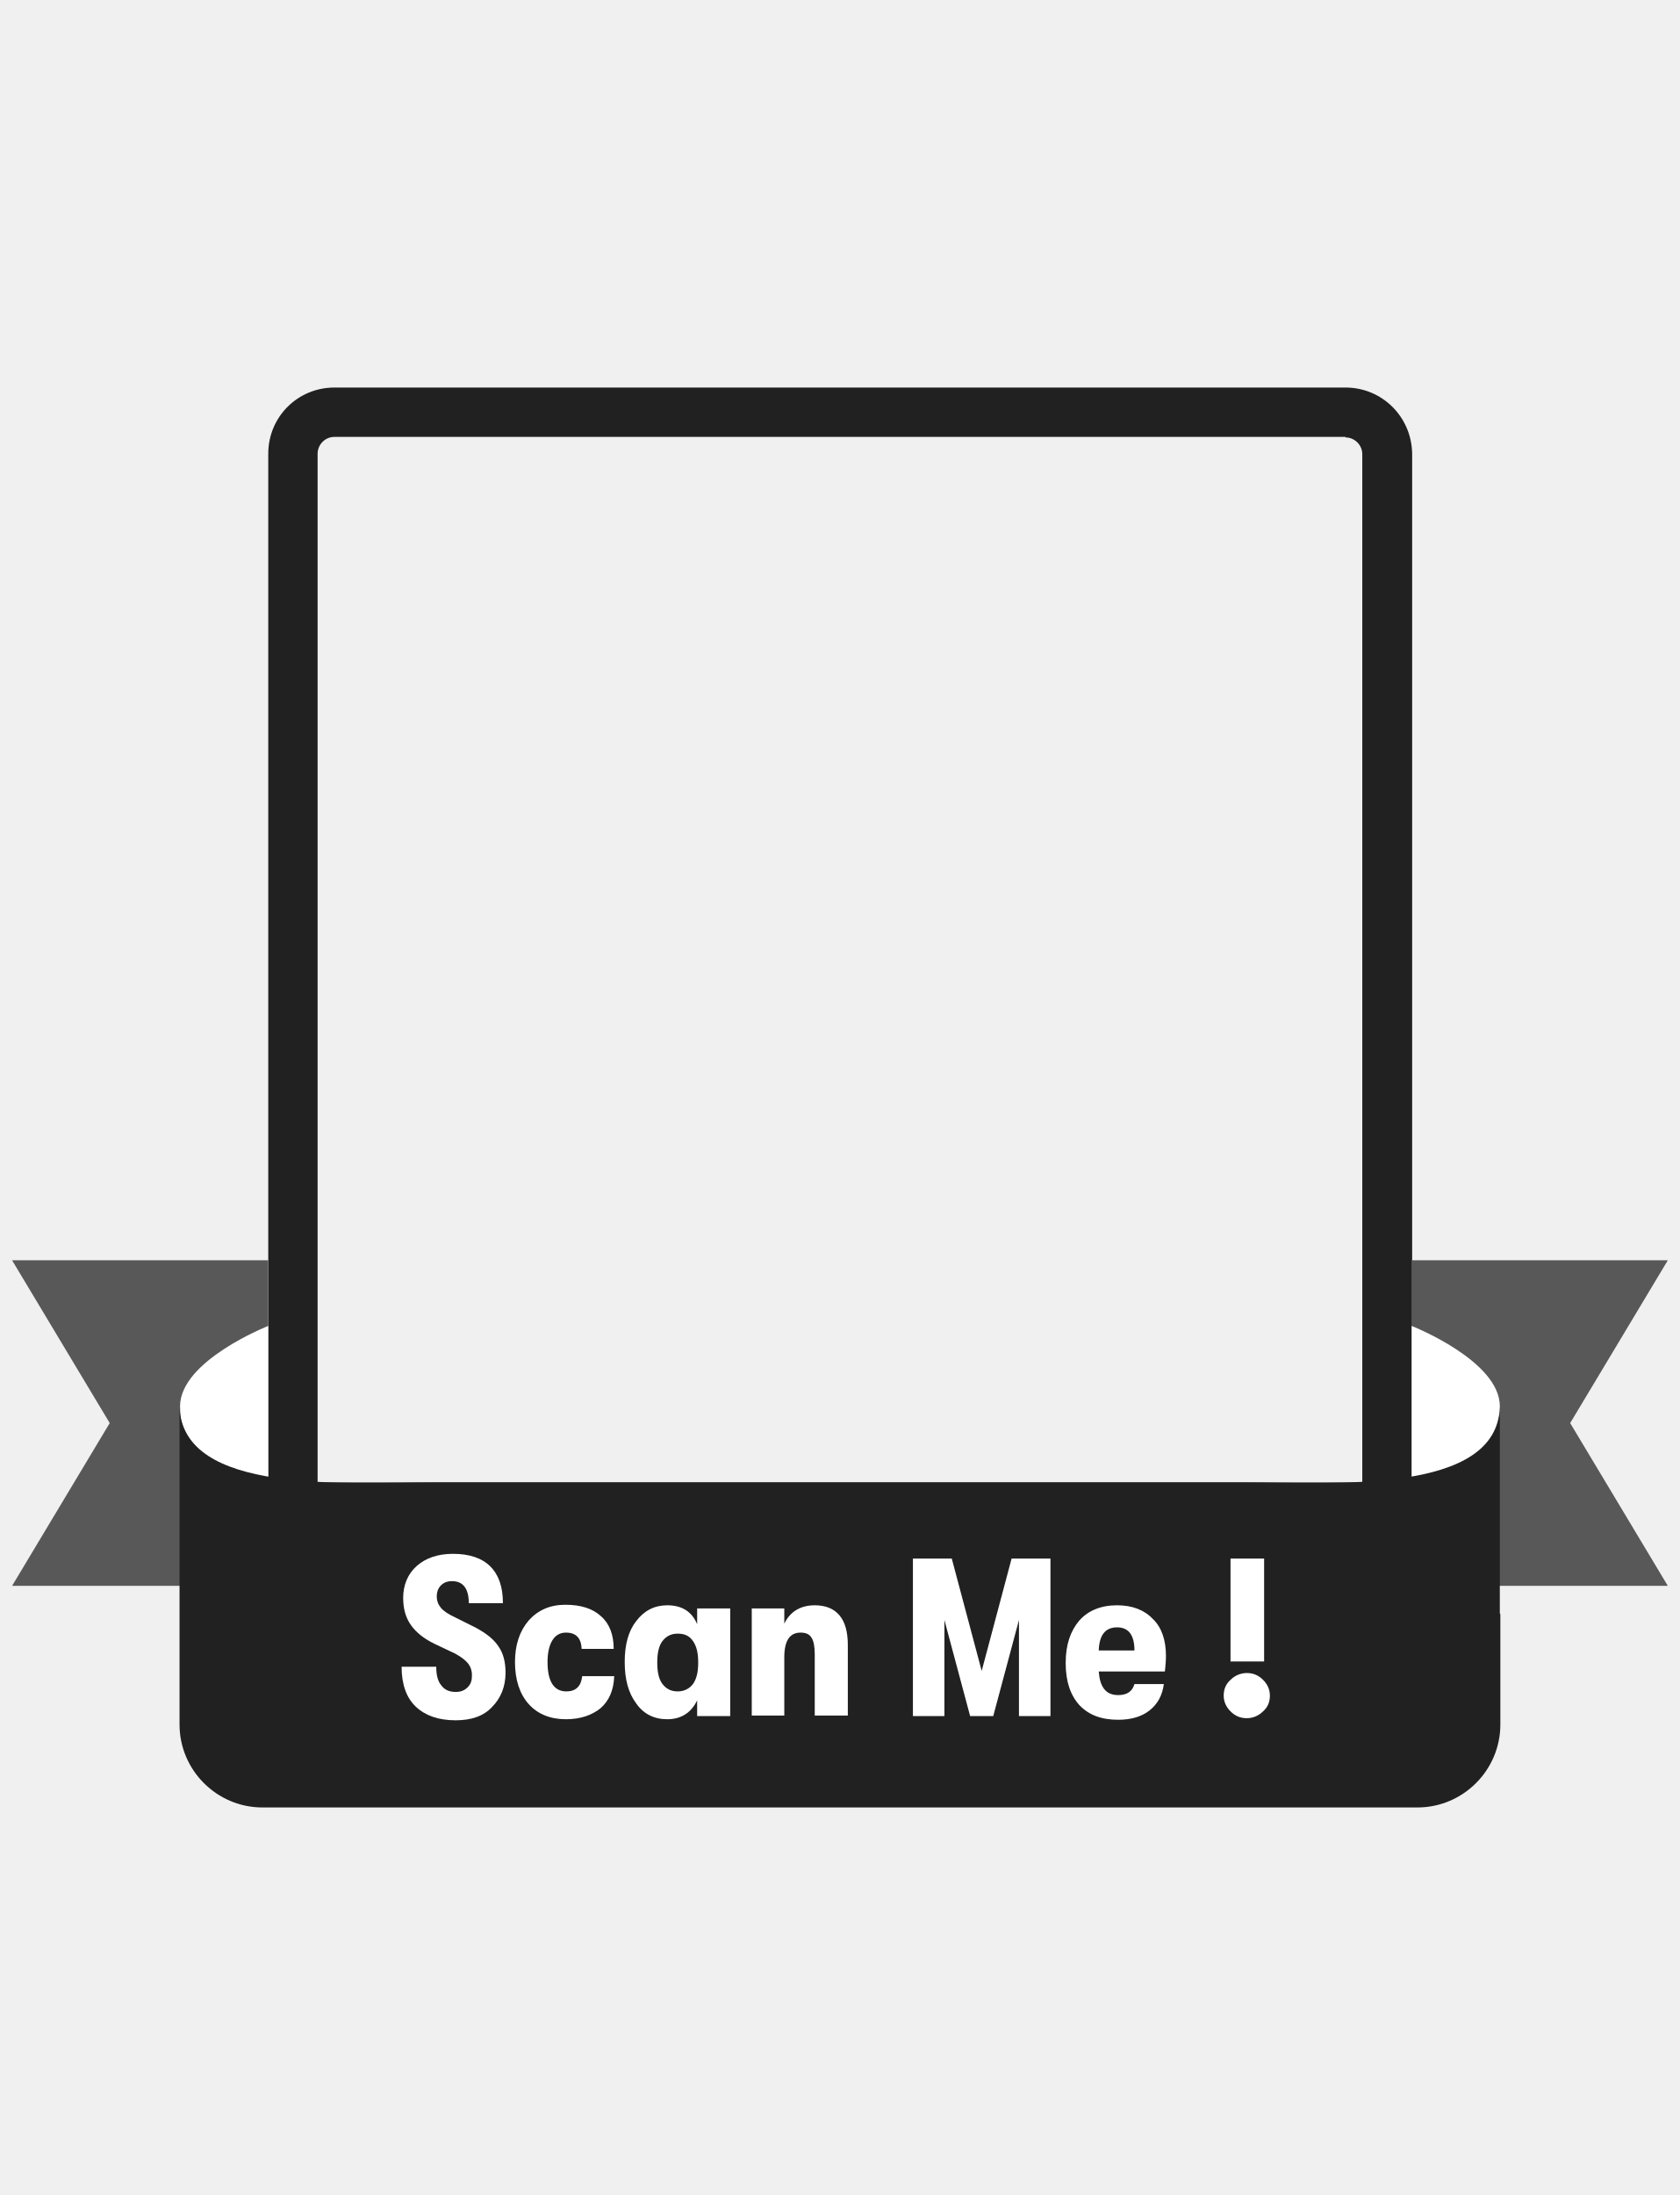
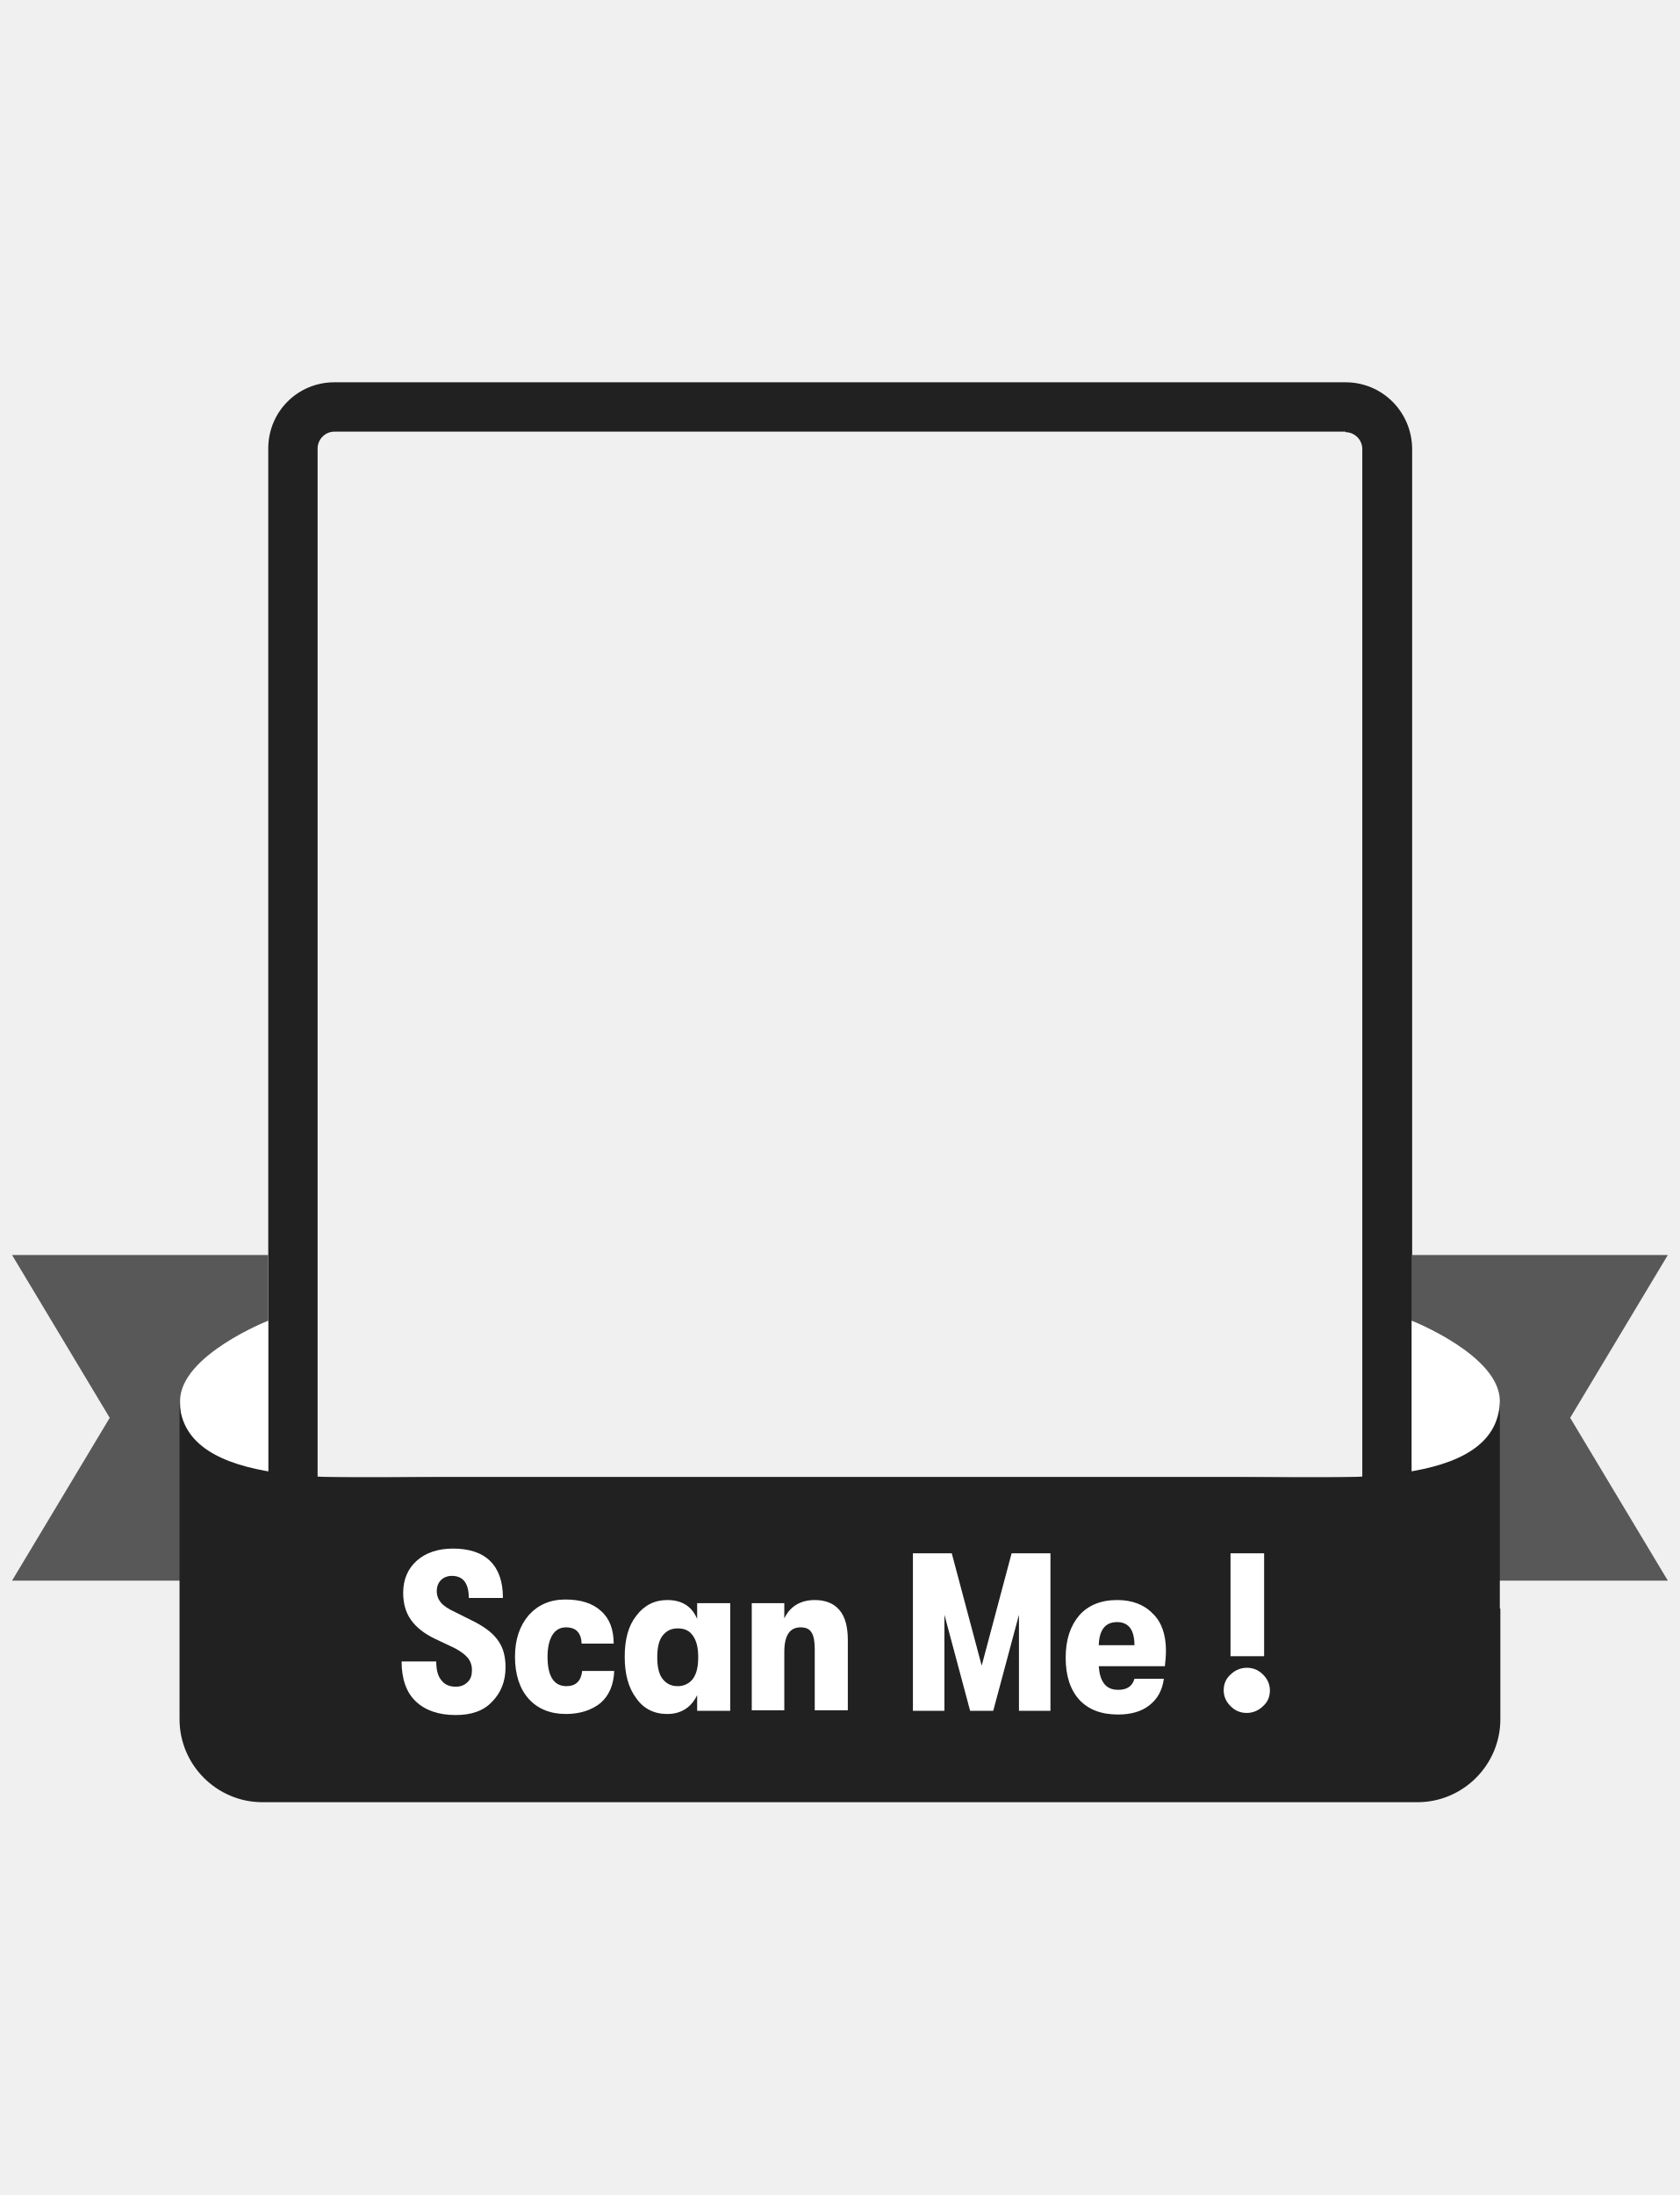
- <svg xmlns="http://www.w3.org/2000/svg" width="320" height="418" viewBox="0 0 320 418" fill="none">
+ <svg xmlns="http://www.w3.org/2000/svg" width="320" height="418" viewBox="0 70 320 280" fill="none">
  <path d="M256.3 83.3C258 83.3 259.5 84.7 259.5 86.5V282.3H60.5V86.4C60.5 84.7 61.9 83.2 63.7 83.2H256.3M256.3 73.8H63.7C56.7 73.8 51.1 79.4 51.1 86.4V291.7H269V86.4C268.9 79.4 263.3 73.8 256.3 73.8Z" fill="#212121" />
  <path d="M51.1 302H2.3L20.9 271L2.3 240H51.1V302Z" fill="#585858" />
  <path d="M51.1 285V252.5C51.1 252.5 34.3 259.1 34.3 267.8C34.3 285 51.1 285 51.1 285Z" fill="white" />
  <path d="M268.9 302H317.7L299.1 271L317.7 240H268.9V302Z" fill="#585858" />
  <path d="M268.9 285V252.5C268.9 252.5 285.7 259.1 285.7 267.8C285.7 285 268.9 285 268.9 285Z" fill="white" />
  <path d="M285.7 307.1V267.9C285.2 284.7 254.1 282.3 237 282.3H82.9C65.8 282.3 34.8 284.7 34.2 267.9V307.1C34.2 307.2 34.2 307.3 34.2 307.4V328.4C34.2 337.1 41.3 344.2 50 344.2H270C278.7 344.2 285.8 337.1 285.8 328.4V307.4C285.7 307.3 285.7 307.2 285.7 307.1Z" fill="#212121" />
  <path d="M86.8 327.6C83.5 327.6 81 326.7 79.2 325C77.4 323.3 76.5 320.7 76.5 317.4H83.1C83.1 319 83.4 320.2 84.1 321C84.7 321.8 85.6 322.2 86.8 322.2C87.8 322.2 88.5 321.9 89.1 321.3C89.7 320.7 89.9 320 89.9 319C89.9 318.1 89.6 317.3 89.1 316.7C88.6 316.1 87.8 315.5 86.7 314.9L82.9 313.1C80.8 312.1 79.3 310.9 78.3 309.5C77.3 308.1 76.8 306.4 76.8 304.3C76.8 301.8 77.7 299.7 79.4 298.2C81.1 296.7 83.4 295.9 86.3 295.9C89.4 295.9 91.8 296.7 93.4 298.3C95 299.9 95.8 302.2 95.8 305.3H89.3C89.3 302.5 88.2 301.1 86.1 301.1C85.2 301.1 84.5 301.4 84 301.9C83.5 302.4 83.2 303.1 83.2 304C83.2 304.9 83.5 305.6 84 306.2C84.5 306.8 85.4 307.4 86.7 308L90.7 310C92.7 311.1 94.1 312.2 95 313.6C95.9 314.9 96.3 316.6 96.3 318.5C96.3 321.2 95.4 323.4 93.7 325.1C92.1 326.8 89.8 327.6 86.8 327.6Z" fill="white" />
  <path d="M107.8 327.4C104.8 327.4 102.4 326.4 100.7 324.5C99 322.6 98.1 319.9 98.1 316.5C98.1 313.2 99 310.6 100.7 308.6C102.5 306.6 104.8 305.6 107.7 305.6C110.6 305.6 112.9 306.3 114.5 307.8C116.1 309.2 116.9 311.3 116.9 314H110.8C110.7 311.9 109.7 310.9 107.8 310.9C106.7 310.9 105.8 311.4 105.2 312.4C104.6 313.4 104.3 314.8 104.3 316.5C104.3 320.2 105.5 322.1 107.9 322.1C109.7 322.1 110.7 321.1 110.9 319.2H117C116.9 321.9 116 323.9 114.4 325.3C112.8 326.6 110.6 327.4 107.8 327.4Z" fill="white" />
  <path d="M127.1 327.4C124.6 327.4 122.6 326.4 121.2 324.4C119.7 322.4 119 319.8 119 316.5C119 313.2 119.7 310.6 121.2 308.7C122.7 306.7 124.7 305.7 127.1 305.7C129.9 305.7 131.8 306.9 132.8 309.3V306.3H139.1V326.8H132.8V323.8C131.7 326.1 129.8 327.4 127.1 327.4ZM129.1 322.1C130.3 322.1 131.3 321.6 132 320.7C132.7 319.7 133 318.4 133 316.6C133 314.8 132.7 313.5 132 312.5C131.3 311.5 130.4 311.1 129.1 311.1C127.8 311.1 126.9 311.6 126.2 312.5C125.5 313.4 125.2 314.8 125.2 316.6C125.2 318.4 125.5 319.8 126.2 320.7C126.9 321.6 127.8 322.1 129.1 322.1Z" fill="white" />
  <path d="M143.2 326.8V306.3H149.4V309.2C150.5 306.9 152.5 305.7 155.2 305.7C157.2 305.7 158.8 306.3 159.9 307.6C161 308.9 161.5 310.8 161.5 313.3V326.7H155.2V315C155.2 313.6 155 312.5 154.6 311.9C154.2 311.2 153.5 310.9 152.5 310.9C150.4 310.9 149.4 312.5 149.4 315.6V326.7H143.2V326.8Z" fill="white" />
  <path d="M173.9 326.8V296.8H181.3L187 318.2L192.7 296.8H200.1V326.8H194.1V308.5L189.2 326.8H184.8L179.9 308.5V326.8H173.9Z" fill="white" />
  <path d="M222.1 315.3C222.1 316.4 222 317.3 221.9 318.3H209.3C209.4 319.7 209.7 320.8 210.3 321.6C210.9 322.4 211.8 322.8 213 322.8C214.7 322.8 215.7 322.1 216.1 320.7H221.7C221.4 322.9 220.5 324.5 219 325.7C217.5 326.9 215.5 327.5 213 327.5C209.8 327.5 207.4 326.6 205.6 324.7C203.9 322.8 203 320.2 203 316.7C203 313.2 203.9 310.6 205.6 308.6C207.3 306.7 209.7 305.7 212.8 305.7C215.7 305.7 218 306.6 219.6 308.3C221.3 309.9 222.1 312.4 222.1 315.3ZM209.3 314.3H216.1C216.1 311.4 215 309.9 212.8 309.9C210.6 309.9 209.4 311.3 209.3 314.3Z" fill="white" />
  <path d="M240.6 325.9C239.8 326.7 238.7 327.2 237.5 327.2C236.3 327.2 235.3 326.8 234.4 325.9C233.6 325.1 233.1 324.1 233.1 322.9C233.1 321.7 233.5 320.7 234.4 319.9C235.2 319.1 236.3 318.6 237.5 318.6C238.7 318.6 239.7 319 240.6 319.9C241.4 320.7 241.9 321.7 241.9 322.9C241.9 324.1 241.5 325.1 240.6 325.9ZM234.4 316.4V296.8H240.8V316.4H234.4Z" fill="white" />
</svg>
